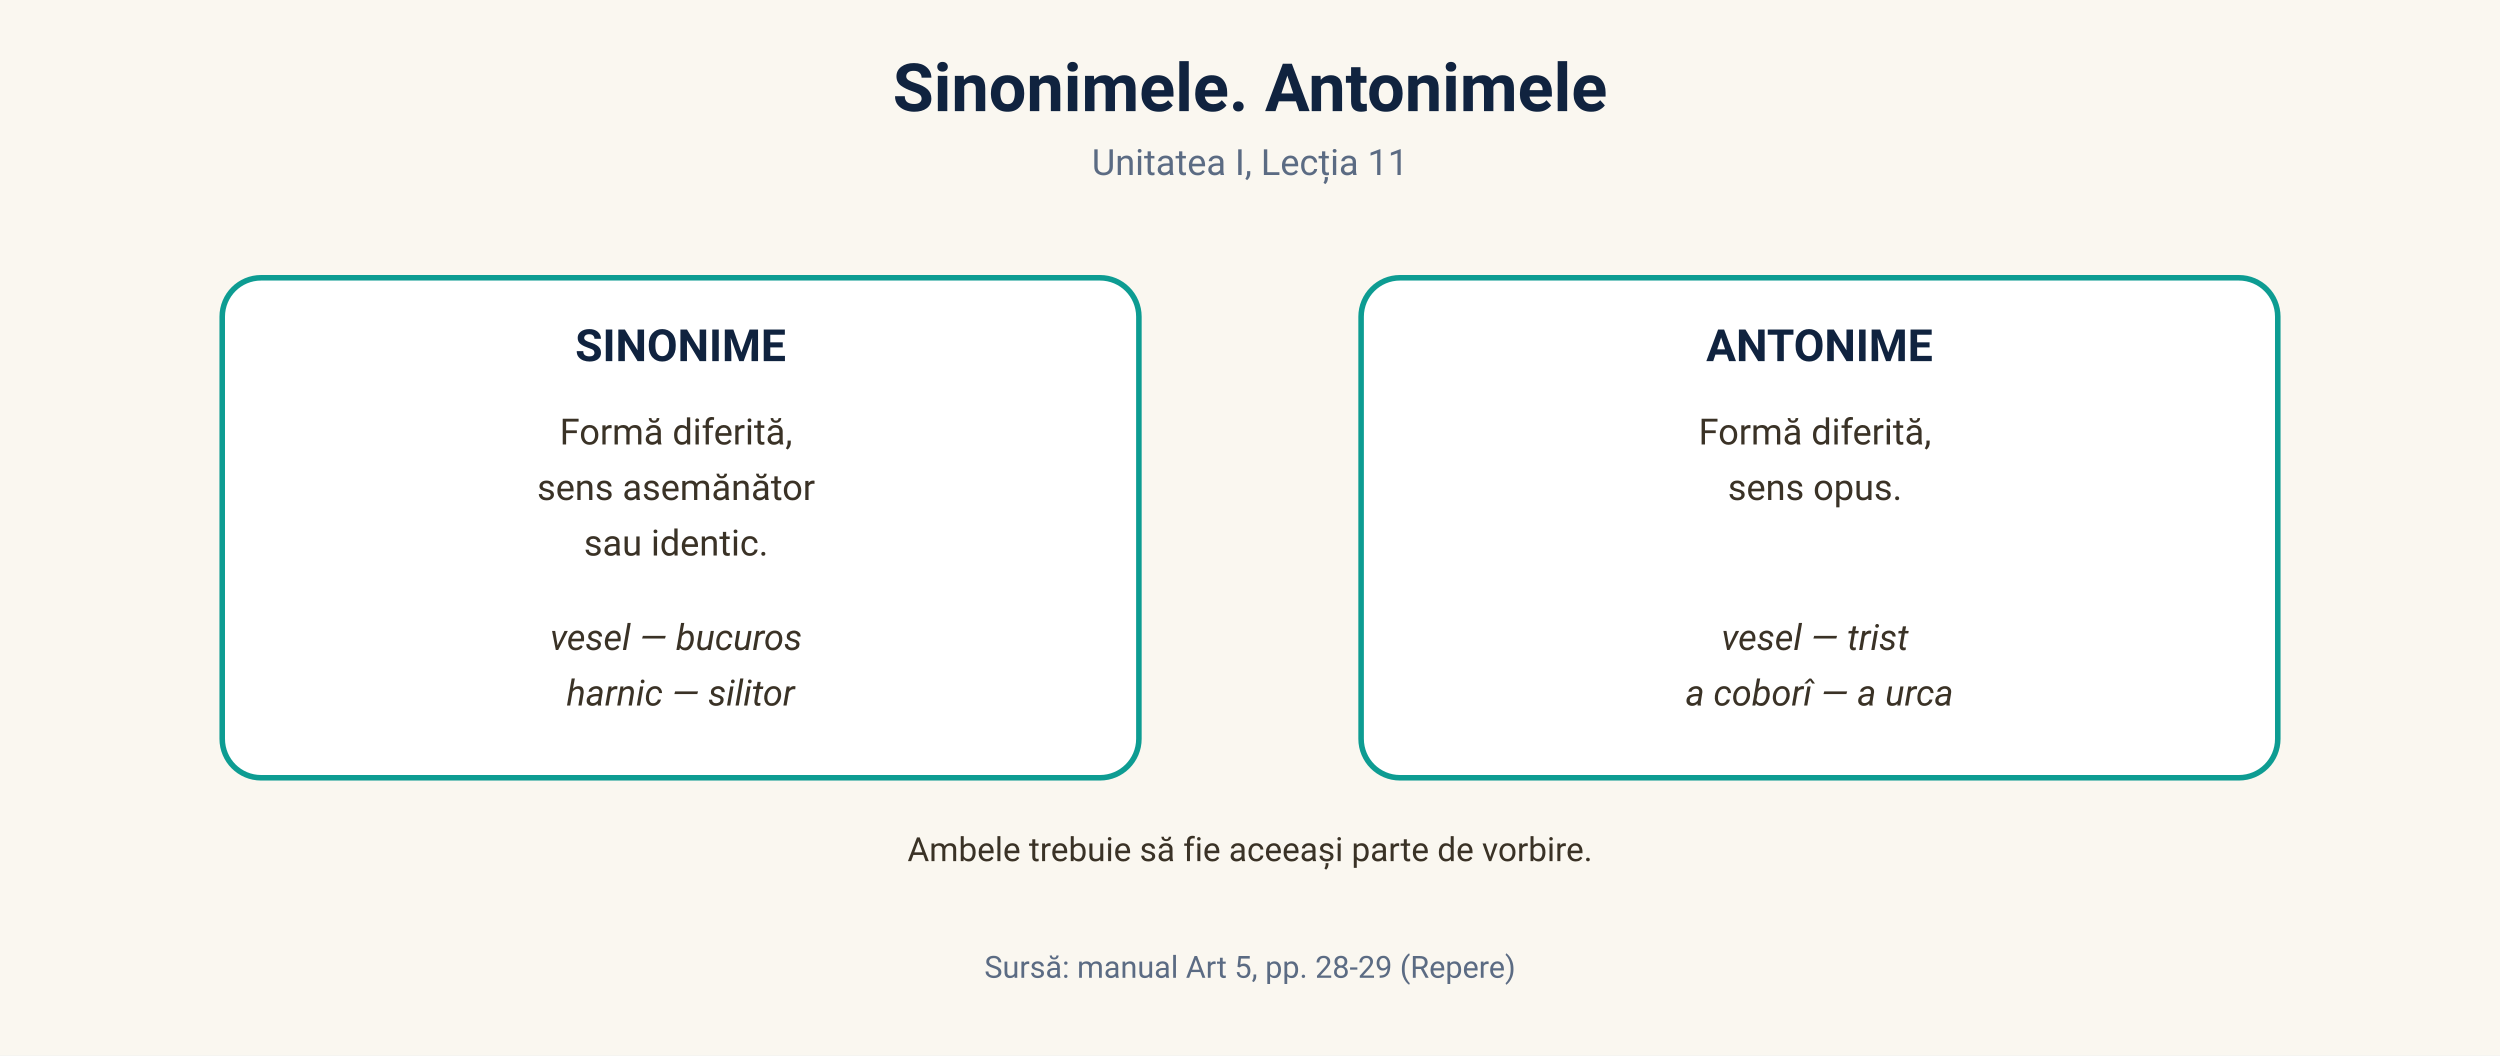
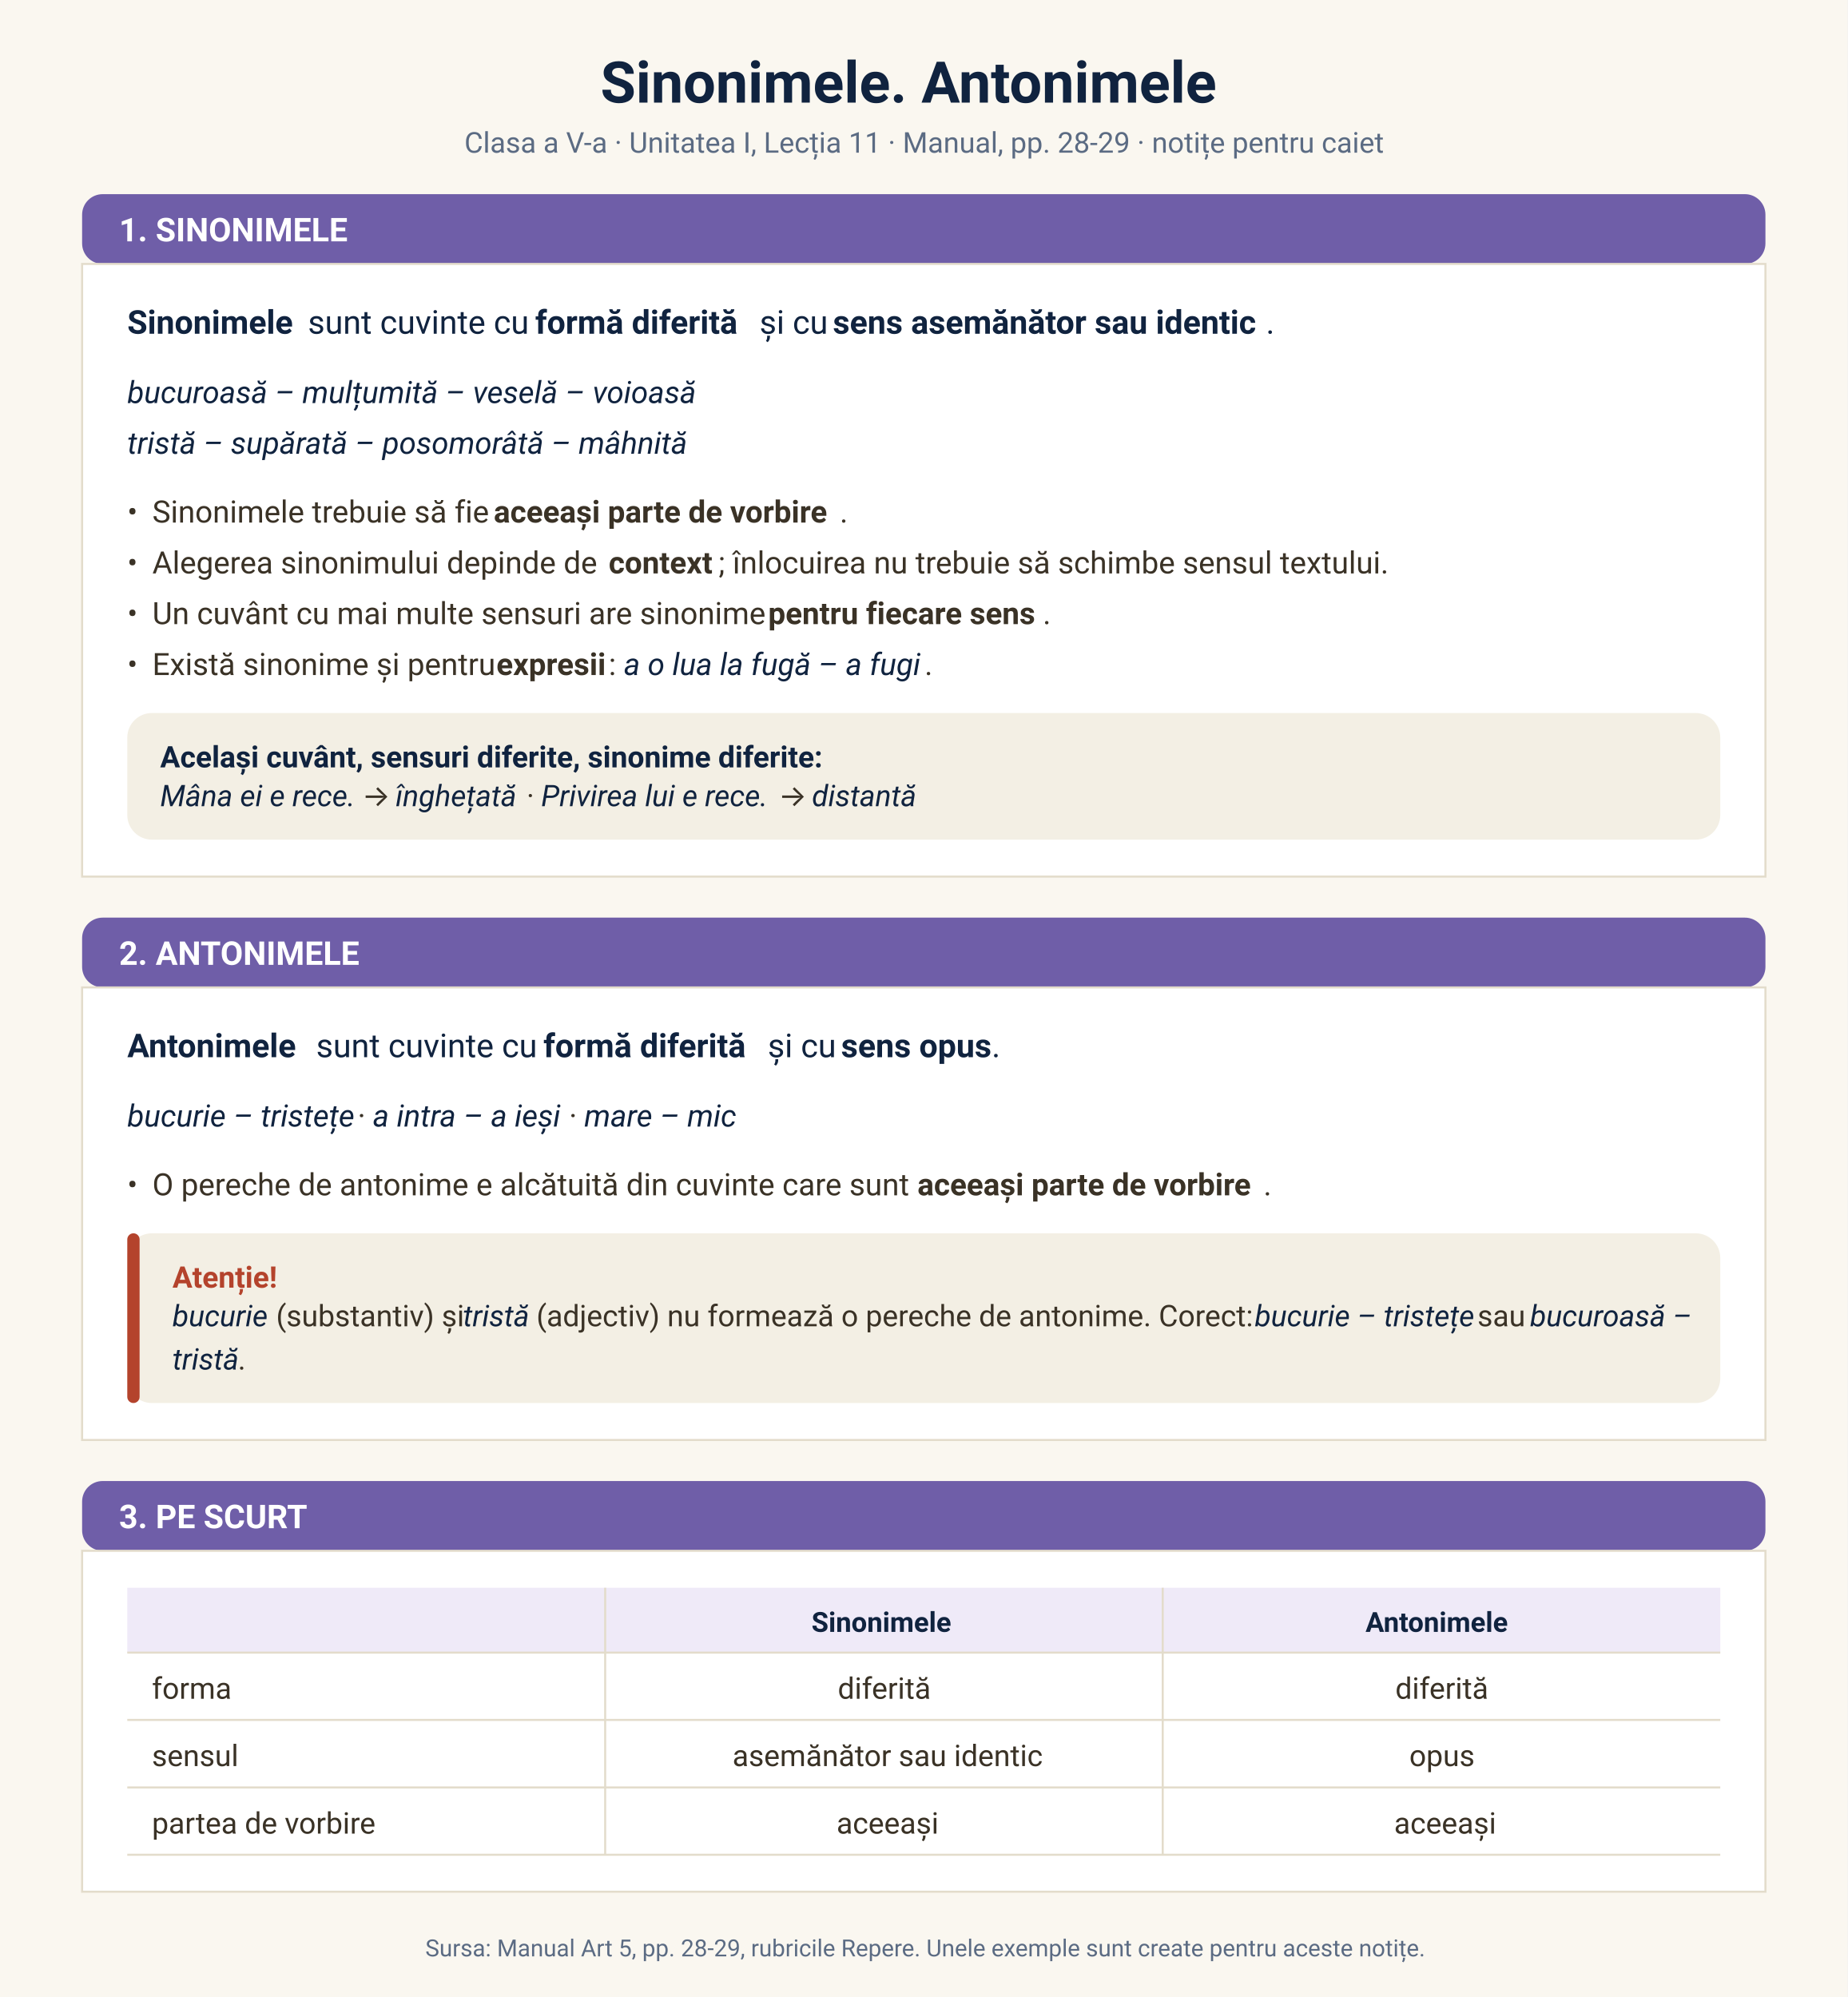
- <svg xmlns="http://www.w3.org/2000/svg" viewBox="0 0 900 380" font-family="'Segoe UI', 'Plus Jakarta Sans', -apple-system, Roboto, sans-serif">
-   <rect width="900" height="380" fill="#faf7f0" />
-   <text x="450" y="40" text-anchor="middle" font-size="24" font-weight="700" fill="#10233f">Sinonimele. Antonimele</text>
-   <text x="450" y="63" text-anchor="middle" font-size="13" fill="#5b6b83">Unitatea I, Lecția 11</text>
-   <g>
-     <rect x="80" y="100" width="330" height="180" rx="14" fill="#ffffff" stroke="#0d9c92" stroke-width="2" />
-     <text x="245" y="130" text-anchor="middle" font-size="16" font-weight="700" fill="#10233f">SINONIME</text>
-     <text font-size="13" fill="#3a3226" text-anchor="middle">
-       <tspan x="245" y="160">Formă diferită,</tspan>
-       <tspan x="245" y="180">sens asemănător</tspan>
-       <tspan x="245" y="200">sau identic.</tspan>
-       <tspan x="245" y="234" font-style="italic">vesel — bucuros</tspan>
-       <tspan x="245" y="254" font-style="italic">harnic — silitor</tspan>
-     </text>
-   </g>
-   <g>
-     <rect x="490" y="100" width="330" height="180" rx="14" fill="#ffffff" stroke="#0d9c92" stroke-width="2" />
-     <text x="655" y="130" text-anchor="middle" font-size="16" font-weight="700" fill="#10233f">ANTONIME</text>
-     <text font-size="13" fill="#3a3226" text-anchor="middle">
-       <tspan x="655" y="160">Formă diferită,</tspan>
-       <tspan x="655" y="180">sens opus.</tspan>
-       <tspan x="655" y="234" font-style="italic">vesel — trist</tspan>
-       <tspan x="655" y="254" font-style="italic">a coborî — a urca</tspan>
-     </text>
-   </g>
-   <text x="450" y="310" text-anchor="middle" font-size="12" fill="#3a3226">Ambele trebuie să fie aceeași parte de vorbire.</text>
-   <text x="450" y="352" text-anchor="middle" font-size="11" fill="#5b6b83">Sursă: manual Art 5, pp. 28-29 (Repere)</text>
+ <svg xmlns="http://www.w3.org/2000/svg" viewBox="0 0 900 973" font-family="'Segoe UI', 'Plus Jakarta Sans', -apple-system, Roboto, sans-serif">
+   <rect width="900" height="973" fill="#faf7f0" />
+   <text x="292.5" y="50.0" font-size="28" fill="#10233f" font-weight="700" textLength="315.3" lengthAdjust="spacing">Sinonimele. Antonimele</text>
+   <text x="226.2" y="74.4" font-size="14" fill="#5b6b83" textLength="447.6" lengthAdjust="spacing">Clasa a V-a · Unitatea I, Lecția 11 · Manual, pp. 28-29 · notițe pentru caiet</text>
+   <rect x="40" y="94.6" width="820" height="34" rx="10" fill="#6f5ea8" />
+   <text x="58" y="117.6" font-size="16" font-weight="700" fill="#ffffff">1. SINONIMELE</text>
+   <rect x="40" y="128.6" width="820" height="298.5" fill="#ffffff" stroke="#e3dccb" />
+   <text x="62.0" y="162.6" font-size="16" fill="#10233f" font-weight="700" textLength="83.7" lengthAdjust="spacing">Sinonimele</text>
+   <text x="150.0" y="162.6" font-size="16" fill="#10233f" textLength="106.4" lengthAdjust="spacing">sunt cuvinte cu</text>
+   <text x="260.7" y="162.6" font-size="16" fill="#10233f" font-weight="700" textLength="105.0" lengthAdjust="spacing">formă diferită</text>
+   <text x="370.0" y="162.6" font-size="16" fill="#10233f" textLength="31.4" lengthAdjust="spacing">și cu</text>
+   <text x="405.7" y="162.6" font-size="16" fill="#10233f" font-weight="700" textLength="211.0" lengthAdjust="spacing">sens asemănător sau identic</text>
+   <text x="616.7" y="162.6" font-size="16" fill="#10233f" textLength="3.5" lengthAdjust="spacing">.</text>
+   <text x="62.0" y="196.4" font-size="15" fill="#10233f" font-style="italic" textLength="271.2" lengthAdjust="spacing">bucuroasă – mulțumită – veselă – voioasă</text>
+   <text x="62.0" y="221.1" font-size="15" fill="#10233f" font-style="italic" textLength="269.1" lengthAdjust="spacing">tristă – supărată – posomorâtă – mâhnită</text>
+   <text x="62.0" y="254.6" font-size="15" fill="#3a3226">•</text>
+   <text x="74.2" y="254.6" font-size="15" fill="#3a3226" textLength="162.3" lengthAdjust="spacing">Sinonimele trebuie să fie</text>
+   <text x="240.5" y="254.6" font-size="15" fill="#3a3226" font-weight="700" textLength="168.6" lengthAdjust="spacing">aceeași parte de vorbire</text>
+   <text x="409.1" y="254.6" font-size="15" fill="#3a3226" textLength="3.3" lengthAdjust="spacing">.</text>
+   <text x="62.0" y="279.4" font-size="15" fill="#3a3226">•</text>
+   <text x="74.2" y="279.4" font-size="15" fill="#3a3226" textLength="218.2" lengthAdjust="spacing">Alegerea sinonimului depinde de</text>
+   <text x="296.5" y="279.4" font-size="15" fill="#3a3226" font-weight="700" textLength="53.5" lengthAdjust="spacing">context</text>
+   <text x="350.0" y="279.4" font-size="15" fill="#3a3226" textLength="322.5" lengthAdjust="spacing">; înlocuirea nu trebuie să schimbe sensul textului.</text>
+   <text x="62.0" y="304.1" font-size="15" fill="#3a3226">•</text>
+   <text x="74.2" y="304.1" font-size="15" fill="#3a3226" textLength="295.9" lengthAdjust="spacing">Un cuvânt cu mai multe sensuri are sinonime</text>
+   <text x="374.2" y="304.1" font-size="15" fill="#3a3226" font-weight="700" textLength="133.8" lengthAdjust="spacing">pentru fiecare sens</text>
+   <text x="508.0" y="304.1" font-size="15" fill="#3a3226" textLength="3.3" lengthAdjust="spacing">.</text>
+   <text x="62.0" y="328.9" font-size="15" fill="#3a3226">•</text>
+   <text x="74.2" y="328.9" font-size="15" fill="#3a3226" textLength="163.5" lengthAdjust="spacing">Există sinonime și pentru</text>
+   <text x="241.8" y="328.9" font-size="15" fill="#3a3226" font-weight="700" textLength="54.8" lengthAdjust="spacing">expresii</text>
+   <text x="296.5" y="328.9" font-size="15" fill="#3a3226" textLength="3.3" lengthAdjust="spacing">:</text>
+   <text x="303.9" y="328.9" font-size="15" fill="#10233f" font-style="italic" textLength="146.6" lengthAdjust="spacing">a o lua la fugă – a fugi</text>
+   <text x="450.4" y="328.9" font-size="15" fill="#3a3226" textLength="3.3" lengthAdjust="spacing">.</text>
+   <rect x="62.0" y="347.4" width="776.0" height="61.7" rx="12" fill="#f3efe4" />
+   <text x="78.0" y="373.9" font-size="14.5" fill="#10233f" font-weight="700" textLength="335.1" lengthAdjust="spacing">Același cuvânt, sensuri diferite, sinonime diferite:</text>
+   <text x="78.0" y="392.8" font-size="14.5" fill="#10233f" font-style="italic" textLength="94.4" lengthAdjust="spacing">Mâna ei e rece.</text>
+   <text x="176.3" y="392.8" font-size="14.5" fill="#3a3226" textLength="12.5" lengthAdjust="spacing">→</text>
+   <text x="192.7" y="392.8" font-size="14.5" fill="#10233f" font-style="italic" textLength="59.9" lengthAdjust="spacing">înghețată</text>
+   <text x="256.5" y="392.8" font-size="14.5" fill="#3a3226" textLength="3.2" lengthAdjust="spacing">·</text>
+   <text x="263.6" y="392.8" font-size="14.5" fill="#10233f" font-style="italic" textLength="111.6" lengthAdjust="spacing">Privirea lui e rece.</text>
+   <text x="379.2" y="392.8" font-size="14.5" fill="#3a3226" textLength="12.5" lengthAdjust="spacing">→</text>
+   <text x="395.5" y="392.8" font-size="14.5" fill="#10233f" font-style="italic" textLength="50.5" lengthAdjust="spacing">distantă</text>
+   <rect x="40" y="447.1" width="820" height="34" rx="10" fill="#6f5ea8" />
+   <text x="58" y="470.1" font-size="16" font-weight="700" fill="#ffffff">2. ANTONIMELE</text>
+   <rect x="40" y="481.1" width="820" height="220.5" fill="#ffffff" stroke="#e3dccb" />
+   <text x="62.0" y="515.1" font-size="16" fill="#10233f" font-weight="700" textLength="87.7" lengthAdjust="spacing">Antonimele</text>
+   <text x="154.0" y="515.1" font-size="16" fill="#10233f" textLength="106.4" lengthAdjust="spacing">sunt cuvinte cu</text>
+   <text x="264.7" y="515.1" font-size="16" fill="#10233f" font-weight="700" textLength="105.0" lengthAdjust="spacing">formă diferită</text>
+   <text x="374.0" y="515.1" font-size="16" fill="#10233f" textLength="31.4" lengthAdjust="spacing">și cu</text>
+   <text x="409.7" y="515.1" font-size="16" fill="#10233f" font-weight="700" textLength="73.4" lengthAdjust="spacing">sens opus</text>
+   <text x="483.1" y="515.1" font-size="16" fill="#10233f" textLength="3.5" lengthAdjust="spacing">.</text>
+   <text x="62.0" y="548.9" font-size="15" fill="#10233f" font-style="italic" textLength="108.2" lengthAdjust="spacing">bucurie – tristețe</text>
+   <text x="174.2" y="548.9" font-size="15" fill="#3a3226" textLength="3.3" lengthAdjust="spacing">·</text>
+   <text x="181.6" y="548.9" font-size="15" fill="#10233f" font-style="italic" textLength="91.6" lengthAdjust="spacing">a intra – a ieși</text>
+   <text x="277.2" y="548.9" font-size="15" fill="#3a3226" textLength="3.3" lengthAdjust="spacing">·</text>
+   <text x="284.6" y="548.9" font-size="15" fill="#10233f" font-style="italic" textLength="72.8" lengthAdjust="spacing">mare – mic</text>
+   <text x="62.0" y="582.4" font-size="15" fill="#3a3226">•</text>
+   <text x="74.2" y="582.4" font-size="15" fill="#3a3226" textLength="368.7" lengthAdjust="spacing">O pereche de antonime e alcătuită din cuvinte care sunt</text>
+   <text x="446.9" y="582.4" font-size="15" fill="#3a3226" font-weight="700" textLength="168.6" lengthAdjust="spacing">aceeași parte de vorbire</text>
+   <text x="615.5" y="582.4" font-size="15" fill="#3a3226" textLength="3.3" lengthAdjust="spacing">.</text>
+   <rect x="62.0" y="600.9" width="776.0" height="82.7" rx="12" fill="#f3efe4" />
+   <rect x="62.0" y="600.9" width="6" height="82.7" rx="3" fill="#b4432c" />
+   <text x="84.0" y="627.4" font-size="14.5" fill="#b4432c" font-weight="700" textLength="54.8" lengthAdjust="spacing">Atenție!</text>
+   <text x="84.0" y="646.2" font-size="14.5" fill="#10233f" font-style="italic" textLength="46.5" lengthAdjust="spacing">bucurie</text>
+   <text x="134.5" y="646.2" font-size="14.5" fill="#3a3226" textLength="87.1" lengthAdjust="spacing">(substantiv) și</text>
+   <text x="225.5" y="646.2" font-size="14.5" fill="#10233f" font-style="italic" textLength="31.9" lengthAdjust="spacing">tristă</text>
+   <text x="261.3" y="646.2" font-size="14.5" fill="#3a3226" textLength="346.0" lengthAdjust="spacing">(adjectiv) nu formează o pereche de antonime. Corect:</text>
+   <text x="611.2" y="646.2" font-size="14.5" fill="#10233f" font-style="italic" textLength="104.5" lengthAdjust="spacing">bucurie – tristețe</text>
+   <text x="719.7" y="646.2" font-size="14.5" fill="#3a3226" textLength="21.8" lengthAdjust="spacing">sau</text>
+   <text x="745.3" y="646.2" font-size="14.5" fill="#10233f" font-style="italic" textLength="76.1" lengthAdjust="spacing">bucuroasă –</text>
+   <text x="84.0" y="667.3" font-size="14.5" fill="#10233f" font-style="italic" textLength="31.9" lengthAdjust="spacing">tristă</text>
+   <text x="115.9" y="667.3" font-size="14.5" fill="#3a3226" textLength="3.2" lengthAdjust="spacing">.</text>
+   <rect x="40" y="721.6" width="820" height="34" rx="10" fill="#6f5ea8" />
+   <text x="58" y="744.6" font-size="16" font-weight="700" fill="#ffffff">3. PE SCURT</text>
+   <rect x="40" y="755.6" width="820" height="166.1" fill="#ffffff" stroke="#e3dccb" />
+   <rect x="62.0" y="773.6" width="776.0" height="31.6" fill="#efeaf8" />
+   <text x="395.3" y="795.1" font-size="13.5" fill="#10233f" font-weight="700" textLength="70.6" lengthAdjust="spacing">Sinonimele</text>
+   <text x="665.2" y="795.1" font-size="13.5" fill="#10233f" font-weight="700" textLength="74.0" lengthAdjust="spacing">Antonimele</text>
+   <line x1="62.0" y1="805.2" x2="838.0" y2="805.2" stroke="#e3dccb" />
+   <text x="74.0" y="827.7" font-size="14.5" fill="#3a3226" textLength="38.0" lengthAdjust="spacing">forma</text>
+   <text x="408.1" y="827.7" font-size="14.5" fill="#3a3226" textLength="45.0" lengthAdjust="spacing">diferită</text>
+   <text x="679.7" y="827.7" font-size="14.5" fill="#3a3226" textLength="45.0" lengthAdjust="spacing">diferită</text>
+   <line x1="62.0" y1="838.0" x2="838.0" y2="838.0" stroke="#e3dccb" />
+   <text x="74.0" y="860.5" font-size="14.5" fill="#3a3226" textLength="39.7" lengthAdjust="spacing">sensul</text>
+   <text x="356.8" y="860.5" font-size="14.5" fill="#3a3226" textLength="147.6" lengthAdjust="spacing">asemănător sau identic</text>
+   <text x="686.5" y="860.5" font-size="14.5" fill="#3a3226" textLength="31.5" lengthAdjust="spacing">opus</text>
+   <line x1="62.0" y1="870.9" x2="838.0" y2="870.9" stroke="#e3dccb" />
+   <text x="74.0" y="893.4" font-size="14.5" fill="#3a3226" textLength="110.1" lengthAdjust="spacing">partea de vorbire</text>
+   <text x="407.5" y="893.4" font-size="14.5" fill="#3a3226" textLength="46.1" lengthAdjust="spacing">aceeași</text>
+   <text x="679.1" y="893.4" font-size="14.5" fill="#3a3226" textLength="46.1" lengthAdjust="spacing">aceeași</text>
+   <line x1="62.0" y1="903.7" x2="838.0" y2="903.7" stroke="#e3dccb" />
+   <line x1="294.8" y1="773.6" x2="294.8" y2="903.7" stroke="#e3dccb" />
+   <line x1="566.4" y1="773.6" x2="566.4" y2="903.7" stroke="#e3dccb" />
+   <text x="207.2" y="953.2" font-size="11.5" fill="#5b6b83" textLength="485.5" lengthAdjust="spacing">Sursa: Manual Art 5, pp. 28-29, rubricile Repere. Unele exemple sunt create pentru aceste notițe.</text>
</svg>
